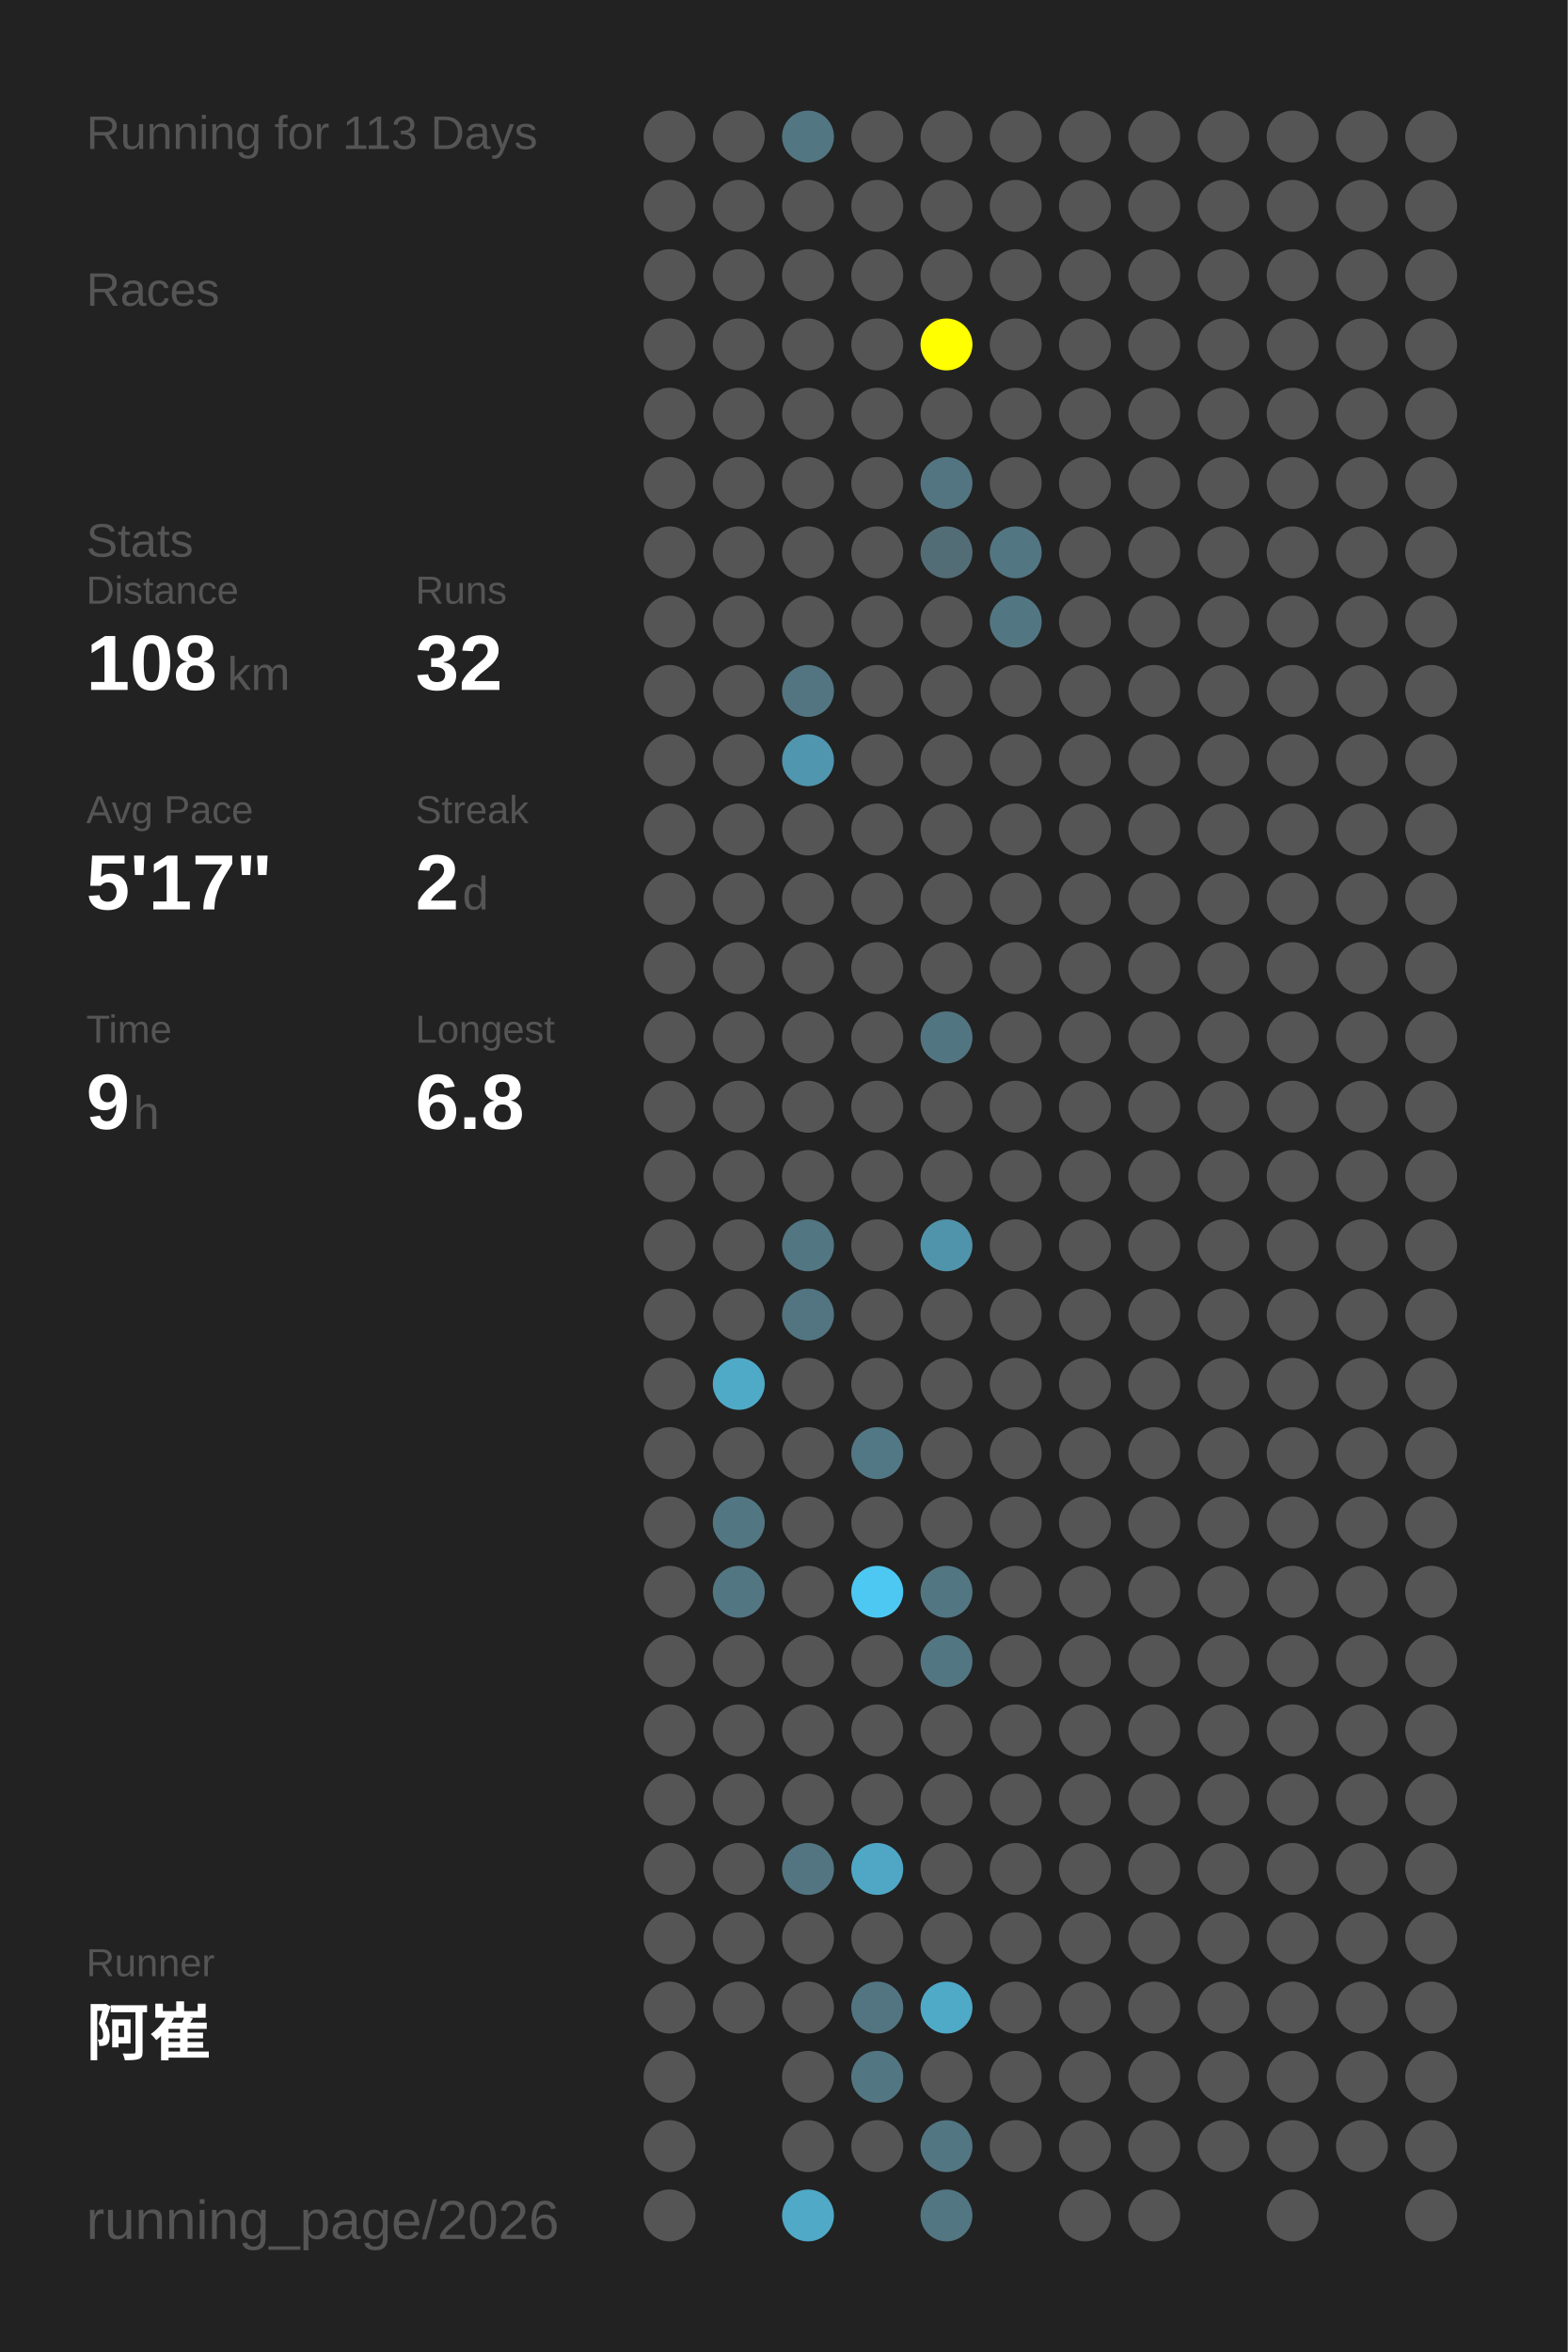
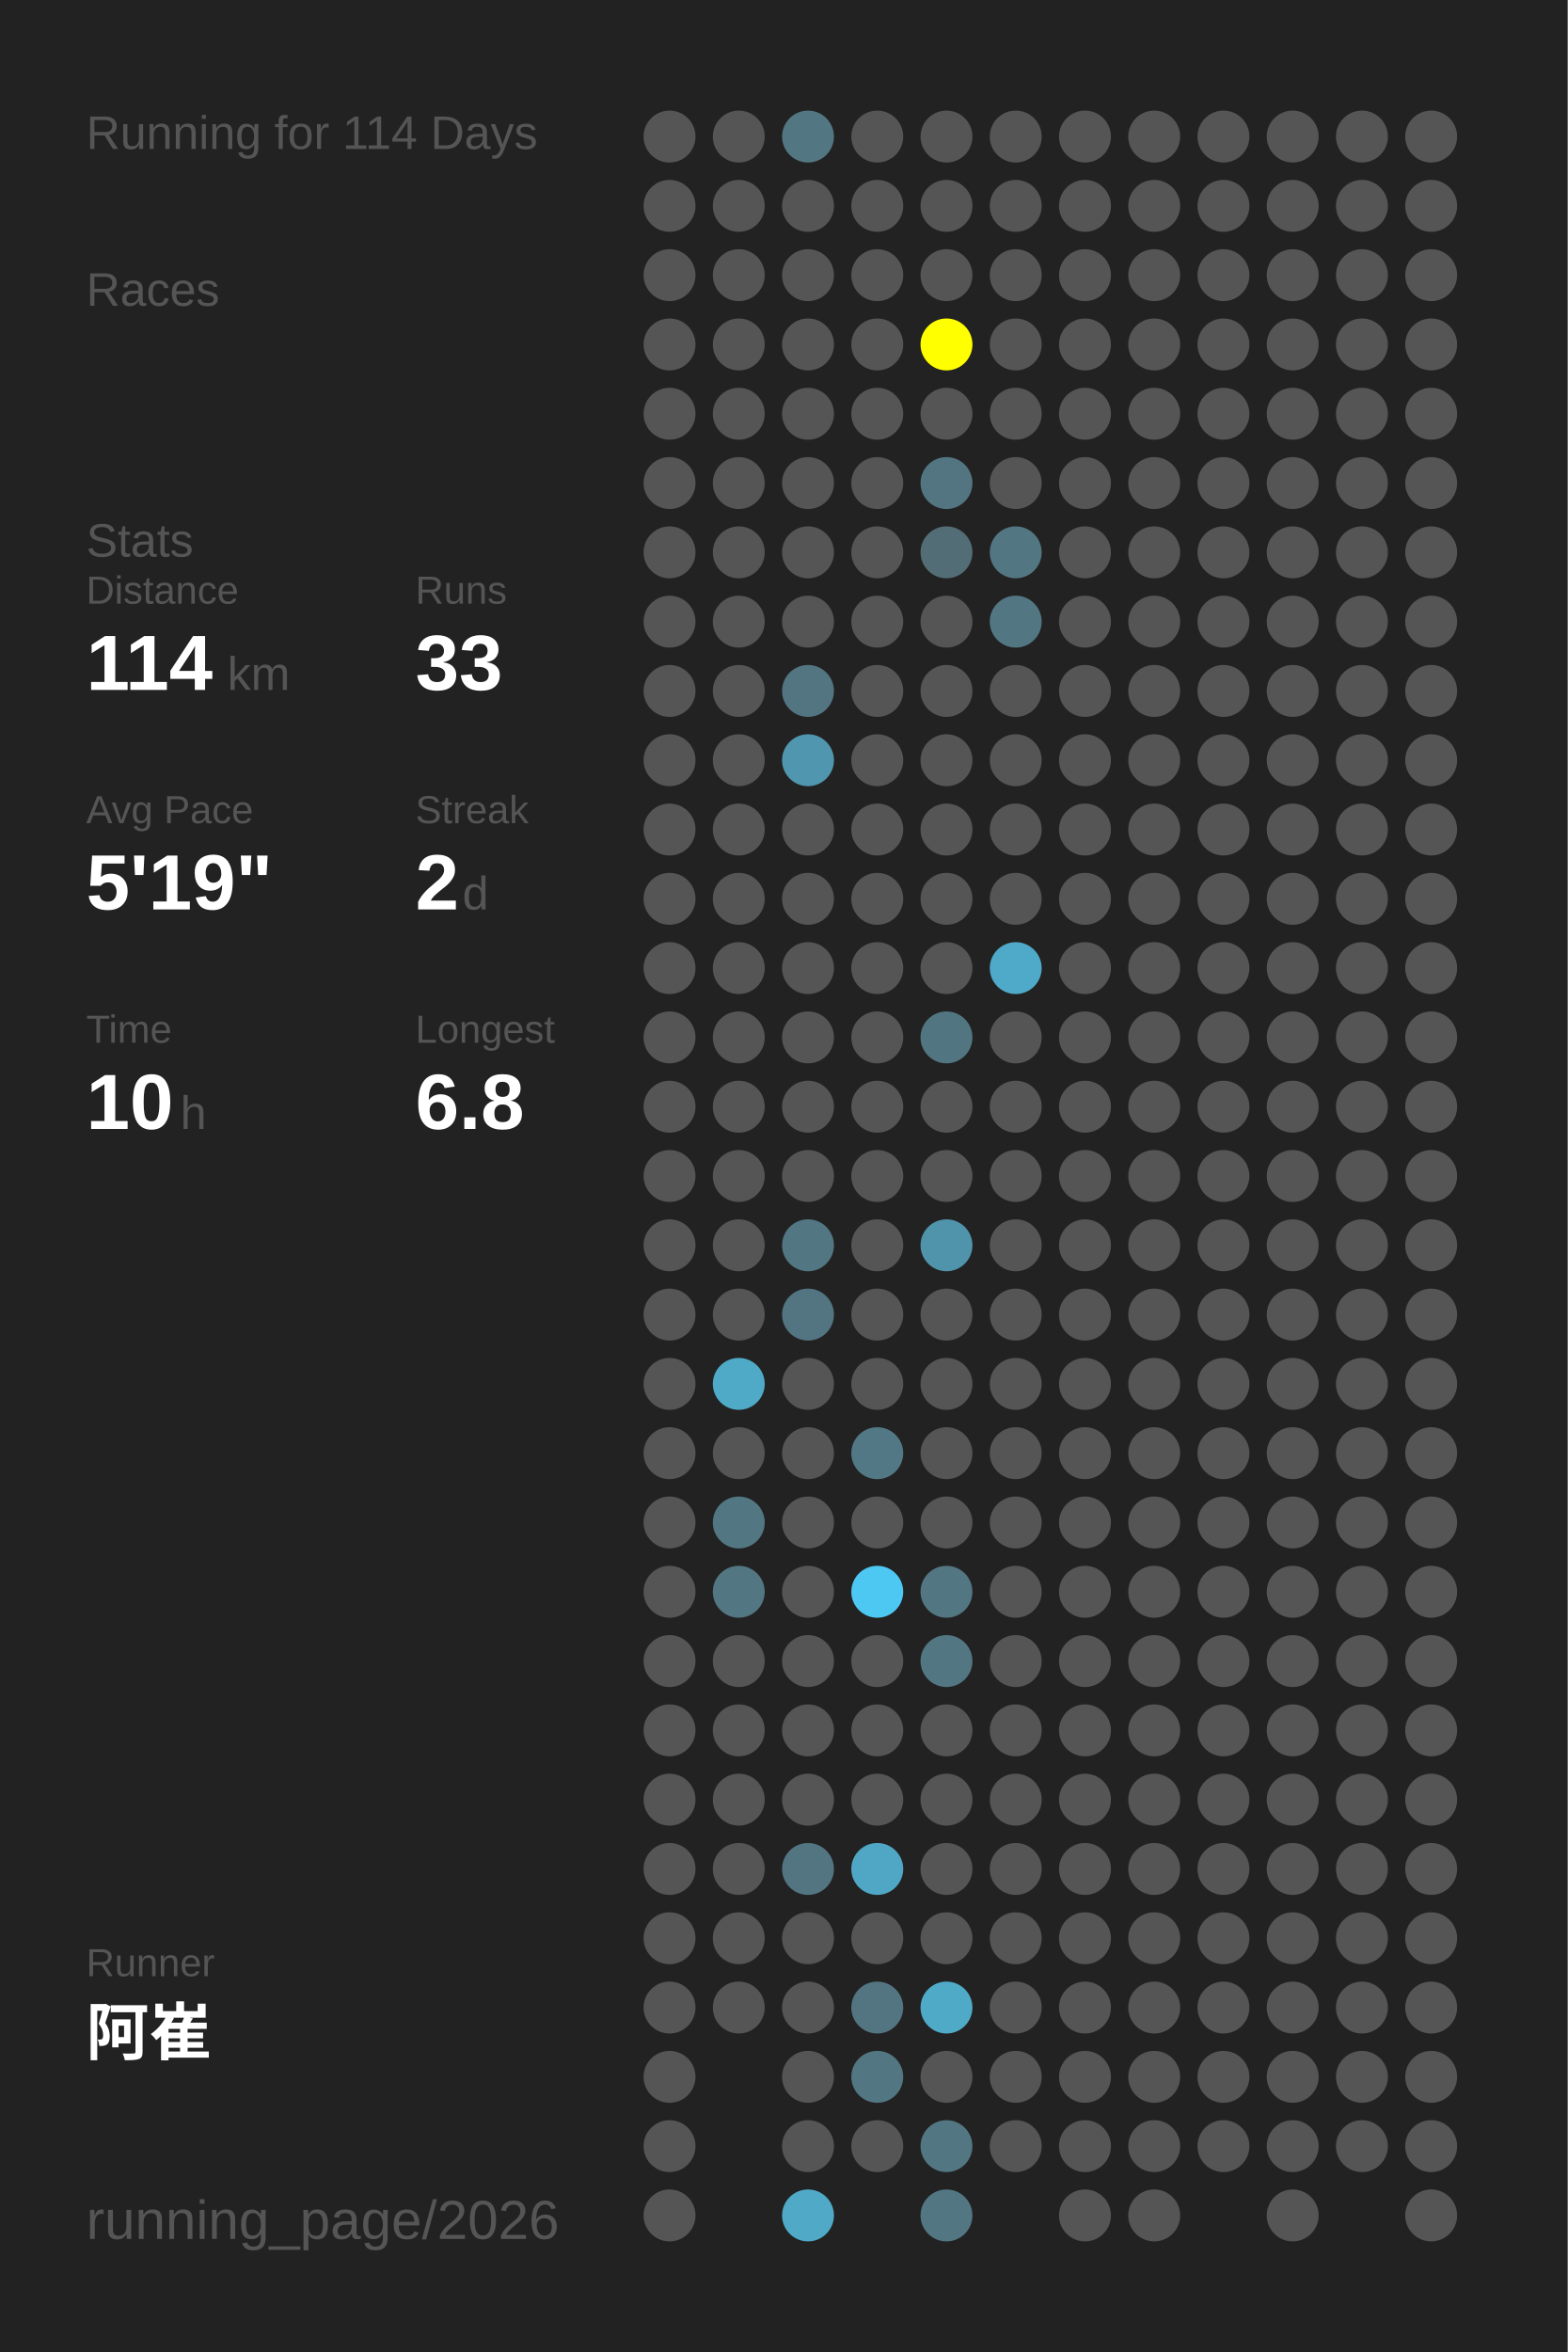
<svg xmlns="http://www.w3.org/2000/svg" baseProfile="full" height="300mm" version="1.1" viewBox="0,0,200,300" width="200mm">
  <defs />
  <rect fill="#222222" height="300" width="200" x="0" y="0" />
-   <text fill="#555555" style="font-size:6px; font-family:Arial;" x="11" y="19">Running for 113 Days</text>
+   <text fill="#555555" style="font-size:6px; font-family:Arial;" x="11" y="19">Running for 114 Days</text>
  <text fill="#555555" style="font-size:6px; font-family:Arial;" x="11" y="39">Races</text>
  <text fill="#555555" style="font-size:6px; font-family:Arial;" x="11" y="71">Stats</text>
  <text fill="#555555" style="font-size:5px; font-family:Arial;" x="11" y="77">Distance</text>
-   <text fill="#FFFFFF" style="font-size:10px; font-family:Arial; font-weight:bold;" x="11" y="88">108</text>
+   <text fill="#FFFFFF" style="font-size:10px; font-family:Arial; font-weight:bold;" x="11" y="88">114</text>
  <text fill="#555555" style="font-size:6px; font-family:Arial;" x="29" y="88">km</text>
  <text fill="#555555" style="font-size:5px; font-family:Arial;" x="53" y="77">Runs</text>
-   <text fill="#FFFFFF" style="font-size:10px; font-family:Arial; font-weight:bold;" x="53" y="88">32</text>
+   <text fill="#FFFFFF" style="font-size:10px; font-family:Arial; font-weight:bold;" x="53" y="88">33</text>
  <text fill="#555555" style="font-size:5px; font-family:Arial;" x="11" y="105">Avg Pace</text>
-   <text fill="#FFFFFF" style="font-size:10px; font-family:Arial; font-weight:bold;" x="11" y="116">5'17"</text>
+   <text fill="#FFFFFF" style="font-size:10px; font-family:Arial; font-weight:bold;" x="11" y="116">5'19"</text>
  <text fill="#555555" style="font-size:5px; font-family:Arial;" x="53" y="105">Streak</text>
  <text fill="#FFFFFF" style="font-size:10px; font-family:Arial; font-weight:bold;" x="53" y="116">2</text>
  <text fill="#555555" style="font-size:6px; font-family:Arial;" x="59" y="116">d</text>
  <text fill="#555555" style="font-size:5px; font-family:Arial;" x="11" y="133">Time</text>
-   <text fill="#FFFFFF" style="font-size:10px; font-family:Arial; font-weight:bold;" x="11" y="144">9</text>
-   <text fill="#555555" style="font-size:6px; font-family:Arial;" x="17" y="144">h</text>
+   <text fill="#FFFFFF" style="font-size:10px; font-family:Arial; font-weight:bold;" x="11" y="144">10</text>
+   <text fill="#555555" style="font-size:6px; font-family:Arial;" x="23" y="144">h</text>
  <text fill="#555555" style="font-size:5px; font-family:Arial;" x="53" y="133">Longest</text>
  <text fill="#FFFFFF" style="font-size:10px; font-family:Arial; font-weight:bold;" x="53" y="144">6.8</text>
  <text fill="#555555" style="font-size:5px; font-family:Arial;" x="11" y="252.065">Runner</text>
  <text fill="#FFFFFF" style="font-size:8px; font-family:Arial; font-weight:bold;" x="11" y="262.065">阿崔</text>
  <text fill="#555555" style="font-size:7px; font-family:Arial;" x="11" y="285.581">running_page/2026</text>
  <circle cx="85.417" cy="17.419" fill="#555555" r="3.312" />
  <circle cx="85.417" cy="26.258" fill="#555555" r="3.312" />
  <circle cx="85.417" cy="35.097" fill="#555555" r="3.312" />
  <circle cx="85.417" cy="43.935" fill="#555555" r="3.312" />
  <circle cx="85.417" cy="52.774" fill="#555555" r="3.312" />
  <circle cx="85.417" cy="61.613" fill="#555555" r="3.312" />
  <circle cx="85.417" cy="70.452" fill="#555555" r="3.312" />
  <circle cx="85.417" cy="79.29" fill="#555555" r="3.312" />
  <circle cx="85.417" cy="88.129" fill="#555555" r="3.312" />
  <circle cx="85.417" cy="96.968" fill="#555555" r="3.312" />
  <circle cx="85.417" cy="105.806" fill="#555555" r="3.312" />
  <circle cx="85.417" cy="114.645" fill="#555555" r="3.312" />
  <circle cx="85.417" cy="123.484" fill="#555555" r="3.312" />
  <circle cx="85.417" cy="132.323" fill="#555555" r="3.312" />
  <circle cx="85.417" cy="141.161" fill="#555555" r="3.312" />
  <circle cx="85.417" cy="150" fill="#555555" r="3.312" />
  <circle cx="85.417" cy="158.839" fill="#555555" r="3.312" />
  <circle cx="85.417" cy="167.677" fill="#555555" r="3.312" />
  <circle cx="85.417" cy="176.516" fill="#555555" r="3.312" />
  <circle cx="85.417" cy="185.355" fill="#555555" r="3.312" />
  <circle cx="85.417" cy="194.194" fill="#555555" r="3.312" />
  <circle cx="85.417" cy="203.032" fill="#555555" r="3.312" />
  <circle cx="85.417" cy="211.871" fill="#555555" r="3.312" />
  <circle cx="85.417" cy="220.71" fill="#555555" r="3.312" />
  <circle cx="85.417" cy="229.548" fill="#555555" r="3.312" />
  <circle cx="85.417" cy="238.387" fill="#555555" r="3.312" />
  <circle cx="85.417" cy="247.226" fill="#555555" r="3.312" />
  <circle cx="85.417" cy="256.065" fill="#555555" r="3.312" />
  <circle cx="85.417" cy="264.903" fill="#555555" r="3.312" />
  <circle cx="85.417" cy="273.742" fill="#555555" r="3.312" />
  <circle cx="85.417" cy="282.581" fill="#555555" r="3.312" />
  <circle cx="94.25" cy="17.419" fill="#555555" r="3.312" />
  <circle cx="94.25" cy="26.258" fill="#555555" r="3.312" />
  <circle cx="94.25" cy="35.097" fill="#555555" r="3.312" />
  <circle cx="94.25" cy="43.935" fill="#555555" r="3.312" />
  <circle cx="94.25" cy="52.774" fill="#555555" r="3.312" />
  <circle cx="94.25" cy="61.613" fill="#555555" r="3.312" />
  <circle cx="94.25" cy="70.452" fill="#555555" r="3.312" />
  <circle cx="94.25" cy="79.29" fill="#555555" r="3.312" />
  <circle cx="94.25" cy="88.129" fill="#555555" r="3.312" />
  <circle cx="94.25" cy="96.968" fill="#555555" r="3.312" />
  <circle cx="94.25" cy="105.806" fill="#555555" r="3.312" />
  <circle cx="94.25" cy="114.645" fill="#555555" r="3.312" />
  <circle cx="94.25" cy="123.484" fill="#555555" r="3.312" />
  <circle cx="94.25" cy="132.323" fill="#555555" r="3.312" />
  <circle cx="94.25" cy="141.161" fill="#555555" r="3.312" />
  <circle cx="94.25" cy="150" fill="#555555" r="3.312" />
  <circle cx="94.25" cy="158.839" fill="#555555" r="3.312" />
  <circle cx="94.25" cy="167.677" fill="#555555" r="3.312" />
  <circle cx="94.25" cy="176.516" fill="#4faac8" r="3.312" />
  <circle cx="94.25" cy="185.355" fill="#555555" r="3.312" />
  <circle cx="94.25" cy="194.194" fill="#527783" r="3.312" />
  <circle cx="94.25" cy="203.032" fill="#527682" r="3.312" />
  <circle cx="94.25" cy="211.871" fill="#555555" r="3.312" />
  <circle cx="94.25" cy="220.71" fill="#555555" r="3.312" />
  <circle cx="94.25" cy="229.548" fill="#555555" r="3.312" />
  <circle cx="94.25" cy="238.387" fill="#555555" r="3.312" />
  <circle cx="94.25" cy="247.226" fill="#555555" r="3.312" />
  <circle cx="94.25" cy="256.065" fill="#555555" r="3.312" />
  <circle cx="103.083" cy="17.419" fill="#527682" r="3.312" />
  <circle cx="103.083" cy="26.258" fill="#555555" r="3.312" />
  <circle cx="103.083" cy="35.097" fill="#555555" r="3.312" />
  <circle cx="103.083" cy="43.935" fill="#555555" r="3.312" />
  <circle cx="103.083" cy="52.774" fill="#555555" r="3.312" />
  <circle cx="103.083" cy="61.613" fill="#555555" r="3.312" />
  <circle cx="103.083" cy="70.452" fill="#555555" r="3.312" />
  <circle cx="103.083" cy="79.29" fill="#555555" r="3.312" />
  <circle cx="103.083" cy="88.129" fill="#527581" r="3.312" />
  <circle cx="103.083" cy="96.968" fill="#5096ae" r="3.312" />
  <circle cx="103.083" cy="105.806" fill="#555555" r="3.312" />
  <circle cx="103.083" cy="114.645" fill="#555555" r="3.312" />
  <circle cx="103.083" cy="123.484" fill="#555555" r="3.312" />
  <circle cx="103.083" cy="132.323" fill="#555555" r="3.312" />
  <circle cx="103.083" cy="141.161" fill="#555555" r="3.312" />
  <circle cx="103.083" cy="150" fill="#555555" r="3.312" />
  <circle cx="103.083" cy="158.839" fill="#527682" r="3.312" />
  <circle cx="103.083" cy="167.677" fill="#527581" r="3.312" />
  <circle cx="103.083" cy="176.516" fill="#555555" r="3.312" />
  <circle cx="103.083" cy="185.355" fill="#555555" r="3.312" />
  <circle cx="103.083" cy="194.194" fill="#555555" r="3.312" />
  <circle cx="103.083" cy="203.032" fill="#555555" r="3.312" />
  <circle cx="103.083" cy="211.871" fill="#555555" r="3.312" />
  <circle cx="103.083" cy="220.71" fill="#555555" r="3.312" />
  <circle cx="103.083" cy="229.548" fill="#555555" r="3.312" />
  <circle cx="103.083" cy="238.387" fill="#527581" r="3.312" />
  <circle cx="103.083" cy="247.226" fill="#555555" r="3.312" />
  <circle cx="103.083" cy="256.065" fill="#555555" r="3.312" />
  <circle cx="103.083" cy="264.903" fill="#555555" r="3.312" />
  <circle cx="103.083" cy="273.742" fill="#555555" r="3.312" />
  <circle cx="103.083" cy="282.581" fill="#4fa9c7" r="3.312" />
  <circle cx="111.917" cy="17.419" fill="#555555" r="3.312" />
  <circle cx="111.917" cy="26.258" fill="#555555" r="3.312" />
  <circle cx="111.917" cy="35.097" fill="#555555" r="3.312" />
  <circle cx="111.917" cy="43.935" fill="#555555" r="3.312" />
  <circle cx="111.917" cy="52.774" fill="#555555" r="3.312" />
  <circle cx="111.917" cy="61.613" fill="#555555" r="3.312" />
  <circle cx="111.917" cy="70.452" fill="#555555" r="3.312" />
  <circle cx="111.917" cy="79.29" fill="#555555" r="3.312" />
  <circle cx="111.917" cy="88.129" fill="#555555" r="3.312" />
  <circle cx="111.917" cy="96.968" fill="#555555" r="3.312" />
  <circle cx="111.917" cy="105.806" fill="#555555" r="3.312" />
  <circle cx="111.917" cy="114.645" fill="#555555" r="3.312" />
  <circle cx="111.917" cy="123.484" fill="#555555" r="3.312" />
  <circle cx="111.917" cy="132.323" fill="#555555" r="3.312" />
  <circle cx="111.917" cy="141.161" fill="#555555" r="3.312" />
  <circle cx="111.917" cy="150" fill="#555555" r="3.312" />
  <circle cx="111.917" cy="158.839" fill="#555555" r="3.312" />
  <circle cx="111.917" cy="167.677" fill="#555555" r="3.312" />
  <circle cx="111.917" cy="176.516" fill="#555555" r="3.312" />
  <circle cx="111.917" cy="185.355" fill="#527885" r="3.312" />
  <circle cx="111.917" cy="194.194" fill="#555555" r="3.312" />
  <circle cx="111.917" cy="203.032" fill="#4dc8f2" r="3.312" />
  <circle cx="111.917" cy="211.871" fill="#555555" r="3.312" />
  <circle cx="111.917" cy="220.71" fill="#555555" r="3.312" />
  <circle cx="111.917" cy="229.548" fill="#555555" r="3.312" />
  <circle cx="111.917" cy="238.387" fill="#4fa7c5" r="3.312" />
  <circle cx="111.917" cy="247.226" fill="#555555" r="3.312" />
  <circle cx="111.917" cy="256.065" fill="#527581" r="3.312" />
  <circle cx="111.917" cy="264.903" fill="#527682" r="3.312" />
  <circle cx="111.917" cy="273.742" fill="#555555" r="3.312" />
  <circle cx="120.75" cy="17.419" fill="#555555" r="3.312" />
  <circle cx="120.75" cy="26.258" fill="#555555" r="3.312" />
  <circle cx="120.75" cy="35.097" fill="#555555" r="3.312" />
  <circle cx="120.75" cy="43.935" fill="#FFFF00" r="3.312" />
  <circle cx="120.75" cy="52.774" fill="#555555" r="3.312" />
  <circle cx="120.75" cy="61.613" fill="#527581" r="3.312" />
  <circle cx="120.75" cy="70.452" fill="#536d76" r="3.312" />
  <circle cx="120.75" cy="79.29" fill="#555555" r="3.312" />
  <circle cx="120.75" cy="88.129" fill="#555555" r="3.312" />
  <circle cx="120.75" cy="96.968" fill="#555555" r="3.312" />
  <circle cx="120.75" cy="105.806" fill="#555555" r="3.312" />
  <circle cx="120.75" cy="114.645" fill="#555555" r="3.312" />
  <circle cx="120.75" cy="123.484" fill="#555555" r="3.312" />
  <circle cx="120.75" cy="132.323" fill="#527681" r="3.312" />
  <circle cx="120.75" cy="141.161" fill="#555555" r="3.312" />
  <circle cx="120.75" cy="150" fill="#555555" r="3.312" />
  <circle cx="120.75" cy="158.839" fill="#5094ab" r="3.312" />
  <circle cx="120.75" cy="167.677" fill="#555555" r="3.312" />
  <circle cx="120.75" cy="176.516" fill="#555555" r="3.312" />
  <circle cx="120.75" cy="185.355" fill="#555555" r="3.312" />
  <circle cx="120.75" cy="194.194" fill="#555555" r="3.312" />
  <circle cx="120.75" cy="203.032" fill="#527682" r="3.312" />
  <circle cx="120.75" cy="211.871" fill="#527682" r="3.312" />
  <circle cx="120.75" cy="220.71" fill="#555555" r="3.312" />
  <circle cx="120.75" cy="229.548" fill="#555555" r="3.312" />
  <circle cx="120.75" cy="238.387" fill="#555555" r="3.312" />
  <circle cx="120.75" cy="247.226" fill="#555555" r="3.312" />
  <circle cx="120.75" cy="256.065" fill="#4faac8" r="3.312" />
  <circle cx="120.75" cy="264.903" fill="#555555" r="3.312" />
  <circle cx="120.75" cy="273.742" fill="#527682" r="3.312" />
  <circle cx="120.75" cy="282.581" fill="#527682" r="3.312" />
  <circle cx="129.583" cy="17.419" fill="#555555" r="3.312" />
  <circle cx="129.583" cy="26.258" fill="#555555" r="3.312" />
  <circle cx="129.583" cy="35.097" fill="#555555" r="3.312" />
  <circle cx="129.583" cy="43.935" fill="#555555" r="3.312" />
  <circle cx="129.583" cy="52.774" fill="#555555" r="3.312" />
  <circle cx="129.583" cy="61.613" fill="#555555" r="3.312" />
  <circle cx="129.583" cy="70.452" fill="#527682" r="3.312" />
  <circle cx="129.583" cy="79.29" fill="#527783" r="3.312" />
  <circle cx="129.583" cy="88.129" fill="#555555" r="3.312" />
  <circle cx="129.583" cy="96.968" fill="#555555" r="3.312" />
  <circle cx="129.583" cy="105.806" fill="#555555" r="3.312" />
  <circle cx="129.583" cy="114.645" fill="#555555" r="3.312" />
-   <circle cx="129.583" cy="123.484" fill="#555555" r="3.312" />
+   <circle cx="129.583" cy="123.484" fill="#4fa9c8" r="3.312" />
  <circle cx="129.583" cy="132.323" fill="#555555" r="3.312" />
  <circle cx="129.583" cy="141.161" fill="#555555" r="3.312" />
  <circle cx="129.583" cy="150" fill="#555555" r="3.312" />
  <circle cx="129.583" cy="158.839" fill="#555555" r="3.312" />
  <circle cx="129.583" cy="167.677" fill="#555555" r="3.312" />
  <circle cx="129.583" cy="176.516" fill="#555555" r="3.312" />
  <circle cx="129.583" cy="185.355" fill="#555555" r="3.312" />
  <circle cx="129.583" cy="194.194" fill="#555555" r="3.312" />
  <circle cx="129.583" cy="203.032" fill="#555555" r="3.312" />
  <circle cx="129.583" cy="211.871" fill="#555555" r="3.312" />
  <circle cx="129.583" cy="220.71" fill="#555555" r="3.312" />
  <circle cx="129.583" cy="229.548" fill="#555555" r="3.312" />
  <circle cx="129.583" cy="238.387" fill="#555555" r="3.312" />
  <circle cx="129.583" cy="247.226" fill="#555555" r="3.312" />
  <circle cx="129.583" cy="256.065" fill="#555555" r="3.312" />
  <circle cx="129.583" cy="264.903" fill="#555555" r="3.312" />
  <circle cx="129.583" cy="273.742" fill="#555555" r="3.312" />
  <circle cx="138.417" cy="17.419" fill="#555555" r="3.312" />
  <circle cx="138.417" cy="26.258" fill="#555555" r="3.312" />
  <circle cx="138.417" cy="35.097" fill="#555555" r="3.312" />
  <circle cx="138.417" cy="43.935" fill="#555555" r="3.312" />
  <circle cx="138.417" cy="52.774" fill="#555555" r="3.312" />
  <circle cx="138.417" cy="61.613" fill="#555555" r="3.312" />
  <circle cx="138.417" cy="70.452" fill="#555555" r="3.312" />
  <circle cx="138.417" cy="79.29" fill="#555555" r="3.312" />
  <circle cx="138.417" cy="88.129" fill="#555555" r="3.312" />
  <circle cx="138.417" cy="96.968" fill="#555555" r="3.312" />
  <circle cx="138.417" cy="105.806" fill="#555555" r="3.312" />
  <circle cx="138.417" cy="114.645" fill="#555555" r="3.312" />
  <circle cx="138.417" cy="123.484" fill="#555555" r="3.312" />
  <circle cx="138.417" cy="132.323" fill="#555555" r="3.312" />
  <circle cx="138.417" cy="141.161" fill="#555555" r="3.312" />
  <circle cx="138.417" cy="150" fill="#555555" r="3.312" />
  <circle cx="138.417" cy="158.839" fill="#555555" r="3.312" />
  <circle cx="138.417" cy="167.677" fill="#555555" r="3.312" />
  <circle cx="138.417" cy="176.516" fill="#555555" r="3.312" />
  <circle cx="138.417" cy="185.355" fill="#555555" r="3.312" />
  <circle cx="138.417" cy="194.194" fill="#555555" r="3.312" />
  <circle cx="138.417" cy="203.032" fill="#555555" r="3.312" />
  <circle cx="138.417" cy="211.871" fill="#555555" r="3.312" />
  <circle cx="138.417" cy="220.71" fill="#555555" r="3.312" />
  <circle cx="138.417" cy="229.548" fill="#555555" r="3.312" />
  <circle cx="138.417" cy="238.387" fill="#555555" r="3.312" />
  <circle cx="138.417" cy="247.226" fill="#555555" r="3.312" />
  <circle cx="138.417" cy="256.065" fill="#555555" r="3.312" />
  <circle cx="138.417" cy="264.903" fill="#555555" r="3.312" />
  <circle cx="138.417" cy="273.742" fill="#555555" r="3.312" />
  <circle cx="138.417" cy="282.581" fill="#555555" r="3.312" />
  <circle cx="147.25" cy="17.419" fill="#555555" r="3.312" />
  <circle cx="147.25" cy="26.258" fill="#555555" r="3.312" />
  <circle cx="147.25" cy="35.097" fill="#555555" r="3.312" />
  <circle cx="147.25" cy="43.935" fill="#555555" r="3.312" />
  <circle cx="147.25" cy="52.774" fill="#555555" r="3.312" />
  <circle cx="147.25" cy="61.613" fill="#555555" r="3.312" />
  <circle cx="147.25" cy="70.452" fill="#555555" r="3.312" />
  <circle cx="147.25" cy="79.29" fill="#555555" r="3.312" />
  <circle cx="147.25" cy="88.129" fill="#555555" r="3.312" />
  <circle cx="147.25" cy="96.968" fill="#555555" r="3.312" />
  <circle cx="147.25" cy="105.806" fill="#555555" r="3.312" />
  <circle cx="147.25" cy="114.645" fill="#555555" r="3.312" />
  <circle cx="147.25" cy="123.484" fill="#555555" r="3.312" />
  <circle cx="147.25" cy="132.323" fill="#555555" r="3.312" />
  <circle cx="147.25" cy="141.161" fill="#555555" r="3.312" />
  <circle cx="147.25" cy="150" fill="#555555" r="3.312" />
  <circle cx="147.25" cy="158.839" fill="#555555" r="3.312" />
  <circle cx="147.25" cy="167.677" fill="#555555" r="3.312" />
  <circle cx="147.25" cy="176.516" fill="#555555" r="3.312" />
  <circle cx="147.25" cy="185.355" fill="#555555" r="3.312" />
  <circle cx="147.25" cy="194.194" fill="#555555" r="3.312" />
  <circle cx="147.25" cy="203.032" fill="#555555" r="3.312" />
  <circle cx="147.25" cy="211.871" fill="#555555" r="3.312" />
  <circle cx="147.25" cy="220.71" fill="#555555" r="3.312" />
  <circle cx="147.25" cy="229.548" fill="#555555" r="3.312" />
  <circle cx="147.25" cy="238.387" fill="#555555" r="3.312" />
  <circle cx="147.25" cy="247.226" fill="#555555" r="3.312" />
  <circle cx="147.25" cy="256.065" fill="#555555" r="3.312" />
  <circle cx="147.25" cy="264.903" fill="#555555" r="3.312" />
  <circle cx="147.25" cy="273.742" fill="#555555" r="3.312" />
  <circle cx="147.25" cy="282.581" fill="#555555" r="3.312" />
  <circle cx="156.083" cy="17.419" fill="#555555" r="3.312" />
  <circle cx="156.083" cy="26.258" fill="#555555" r="3.312" />
  <circle cx="156.083" cy="35.097" fill="#555555" r="3.312" />
  <circle cx="156.083" cy="43.935" fill="#555555" r="3.312" />
  <circle cx="156.083" cy="52.774" fill="#555555" r="3.312" />
  <circle cx="156.083" cy="61.613" fill="#555555" r="3.312" />
  <circle cx="156.083" cy="70.452" fill="#555555" r="3.312" />
  <circle cx="156.083" cy="79.29" fill="#555555" r="3.312" />
  <circle cx="156.083" cy="88.129" fill="#555555" r="3.312" />
  <circle cx="156.083" cy="96.968" fill="#555555" r="3.312" />
  <circle cx="156.083" cy="105.806" fill="#555555" r="3.312" />
  <circle cx="156.083" cy="114.645" fill="#555555" r="3.312" />
  <circle cx="156.083" cy="123.484" fill="#555555" r="3.312" />
  <circle cx="156.083" cy="132.323" fill="#555555" r="3.312" />
  <circle cx="156.083" cy="141.161" fill="#555555" r="3.312" />
  <circle cx="156.083" cy="150" fill="#555555" r="3.312" />
  <circle cx="156.083" cy="158.839" fill="#555555" r="3.312" />
  <circle cx="156.083" cy="167.677" fill="#555555" r="3.312" />
  <circle cx="156.083" cy="176.516" fill="#555555" r="3.312" />
  <circle cx="156.083" cy="185.355" fill="#555555" r="3.312" />
  <circle cx="156.083" cy="194.194" fill="#555555" r="3.312" />
  <circle cx="156.083" cy="203.032" fill="#555555" r="3.312" />
  <circle cx="156.083" cy="211.871" fill="#555555" r="3.312" />
  <circle cx="156.083" cy="220.71" fill="#555555" r="3.312" />
  <circle cx="156.083" cy="229.548" fill="#555555" r="3.312" />
  <circle cx="156.083" cy="238.387" fill="#555555" r="3.312" />
  <circle cx="156.083" cy="247.226" fill="#555555" r="3.312" />
  <circle cx="156.083" cy="256.065" fill="#555555" r="3.312" />
  <circle cx="156.083" cy="264.903" fill="#555555" r="3.312" />
  <circle cx="156.083" cy="273.742" fill="#555555" r="3.312" />
  <circle cx="164.917" cy="17.419" fill="#555555" r="3.312" />
  <circle cx="164.917" cy="26.258" fill="#555555" r="3.312" />
  <circle cx="164.917" cy="35.097" fill="#555555" r="3.312" />
  <circle cx="164.917" cy="43.935" fill="#555555" r="3.312" />
  <circle cx="164.917" cy="52.774" fill="#555555" r="3.312" />
  <circle cx="164.917" cy="61.613" fill="#555555" r="3.312" />
  <circle cx="164.917" cy="70.452" fill="#555555" r="3.312" />
  <circle cx="164.917" cy="79.29" fill="#555555" r="3.312" />
  <circle cx="164.917" cy="88.129" fill="#555555" r="3.312" />
  <circle cx="164.917" cy="96.968" fill="#555555" r="3.312" />
  <circle cx="164.917" cy="105.806" fill="#555555" r="3.312" />
  <circle cx="164.917" cy="114.645" fill="#555555" r="3.312" />
  <circle cx="164.917" cy="123.484" fill="#555555" r="3.312" />
  <circle cx="164.917" cy="132.323" fill="#555555" r="3.312" />
  <circle cx="164.917" cy="141.161" fill="#555555" r="3.312" />
  <circle cx="164.917" cy="150" fill="#555555" r="3.312" />
  <circle cx="164.917" cy="158.839" fill="#555555" r="3.312" />
  <circle cx="164.917" cy="167.677" fill="#555555" r="3.312" />
  <circle cx="164.917" cy="176.516" fill="#555555" r="3.312" />
  <circle cx="164.917" cy="185.355" fill="#555555" r="3.312" />
  <circle cx="164.917" cy="194.194" fill="#555555" r="3.312" />
  <circle cx="164.917" cy="203.032" fill="#555555" r="3.312" />
  <circle cx="164.917" cy="211.871" fill="#555555" r="3.312" />
  <circle cx="164.917" cy="220.71" fill="#555555" r="3.312" />
  <circle cx="164.917" cy="229.548" fill="#555555" r="3.312" />
  <circle cx="164.917" cy="238.387" fill="#555555" r="3.312" />
  <circle cx="164.917" cy="247.226" fill="#555555" r="3.312" />
  <circle cx="164.917" cy="256.065" fill="#555555" r="3.312" />
  <circle cx="164.917" cy="264.903" fill="#555555" r="3.312" />
  <circle cx="164.917" cy="273.742" fill="#555555" r="3.312" />
  <circle cx="164.917" cy="282.581" fill="#555555" r="3.312" />
  <circle cx="173.75" cy="17.419" fill="#555555" r="3.312" />
  <circle cx="173.75" cy="26.258" fill="#555555" r="3.312" />
  <circle cx="173.75" cy="35.097" fill="#555555" r="3.312" />
  <circle cx="173.75" cy="43.935" fill="#555555" r="3.312" />
  <circle cx="173.75" cy="52.774" fill="#555555" r="3.312" />
  <circle cx="173.75" cy="61.613" fill="#555555" r="3.312" />
  <circle cx="173.75" cy="70.452" fill="#555555" r="3.312" />
  <circle cx="173.75" cy="79.29" fill="#555555" r="3.312" />
  <circle cx="173.75" cy="88.129" fill="#555555" r="3.312" />
  <circle cx="173.75" cy="96.968" fill="#555555" r="3.312" />
  <circle cx="173.75" cy="105.806" fill="#555555" r="3.312" />
  <circle cx="173.75" cy="114.645" fill="#555555" r="3.312" />
  <circle cx="173.75" cy="123.484" fill="#555555" r="3.312" />
  <circle cx="173.75" cy="132.323" fill="#555555" r="3.312" />
  <circle cx="173.75" cy="141.161" fill="#555555" r="3.312" />
  <circle cx="173.75" cy="150" fill="#555555" r="3.312" />
  <circle cx="173.75" cy="158.839" fill="#555555" r="3.312" />
  <circle cx="173.75" cy="167.677" fill="#555555" r="3.312" />
  <circle cx="173.75" cy="176.516" fill="#555555" r="3.312" />
  <circle cx="173.75" cy="185.355" fill="#555555" r="3.312" />
  <circle cx="173.75" cy="194.194" fill="#555555" r="3.312" />
  <circle cx="173.75" cy="203.032" fill="#555555" r="3.312" />
  <circle cx="173.75" cy="211.871" fill="#555555" r="3.312" />
  <circle cx="173.75" cy="220.71" fill="#555555" r="3.312" />
  <circle cx="173.75" cy="229.548" fill="#555555" r="3.312" />
  <circle cx="173.75" cy="238.387" fill="#555555" r="3.312" />
  <circle cx="173.75" cy="247.226" fill="#555555" r="3.312" />
  <circle cx="173.75" cy="256.065" fill="#555555" r="3.312" />
  <circle cx="173.75" cy="264.903" fill="#555555" r="3.312" />
  <circle cx="173.75" cy="273.742" fill="#555555" r="3.312" />
  <circle cx="182.583" cy="17.419" fill="#555555" r="3.312" />
  <circle cx="182.583" cy="26.258" fill="#555555" r="3.312" />
  <circle cx="182.583" cy="35.097" fill="#555555" r="3.312" />
  <circle cx="182.583" cy="43.935" fill="#555555" r="3.312" />
  <circle cx="182.583" cy="52.774" fill="#555555" r="3.312" />
  <circle cx="182.583" cy="61.613" fill="#555555" r="3.312" />
  <circle cx="182.583" cy="70.452" fill="#555555" r="3.312" />
  <circle cx="182.583" cy="79.29" fill="#555555" r="3.312" />
  <circle cx="182.583" cy="88.129" fill="#555555" r="3.312" />
  <circle cx="182.583" cy="96.968" fill="#555555" r="3.312" />
  <circle cx="182.583" cy="105.806" fill="#555555" r="3.312" />
  <circle cx="182.583" cy="114.645" fill="#555555" r="3.312" />
  <circle cx="182.583" cy="123.484" fill="#555555" r="3.312" />
  <circle cx="182.583" cy="132.323" fill="#555555" r="3.312" />
  <circle cx="182.583" cy="141.161" fill="#555555" r="3.312" />
  <circle cx="182.583" cy="150" fill="#555555" r="3.312" />
  <circle cx="182.583" cy="158.839" fill="#555555" r="3.312" />
  <circle cx="182.583" cy="167.677" fill="#555555" r="3.312" />
  <circle cx="182.583" cy="176.516" fill="#555555" r="3.312" />
  <circle cx="182.583" cy="185.355" fill="#555555" r="3.312" />
  <circle cx="182.583" cy="194.194" fill="#555555" r="3.312" />
  <circle cx="182.583" cy="203.032" fill="#555555" r="3.312" />
  <circle cx="182.583" cy="211.871" fill="#555555" r="3.312" />
  <circle cx="182.583" cy="220.71" fill="#555555" r="3.312" />
  <circle cx="182.583" cy="229.548" fill="#555555" r="3.312" />
  <circle cx="182.583" cy="238.387" fill="#555555" r="3.312" />
  <circle cx="182.583" cy="247.226" fill="#555555" r="3.312" />
  <circle cx="182.583" cy="256.065" fill="#555555" r="3.312" />
  <circle cx="182.583" cy="264.903" fill="#555555" r="3.312" />
  <circle cx="182.583" cy="273.742" fill="#555555" r="3.312" />
  <circle cx="182.583" cy="282.581" fill="#555555" r="3.312" />
</svg>
